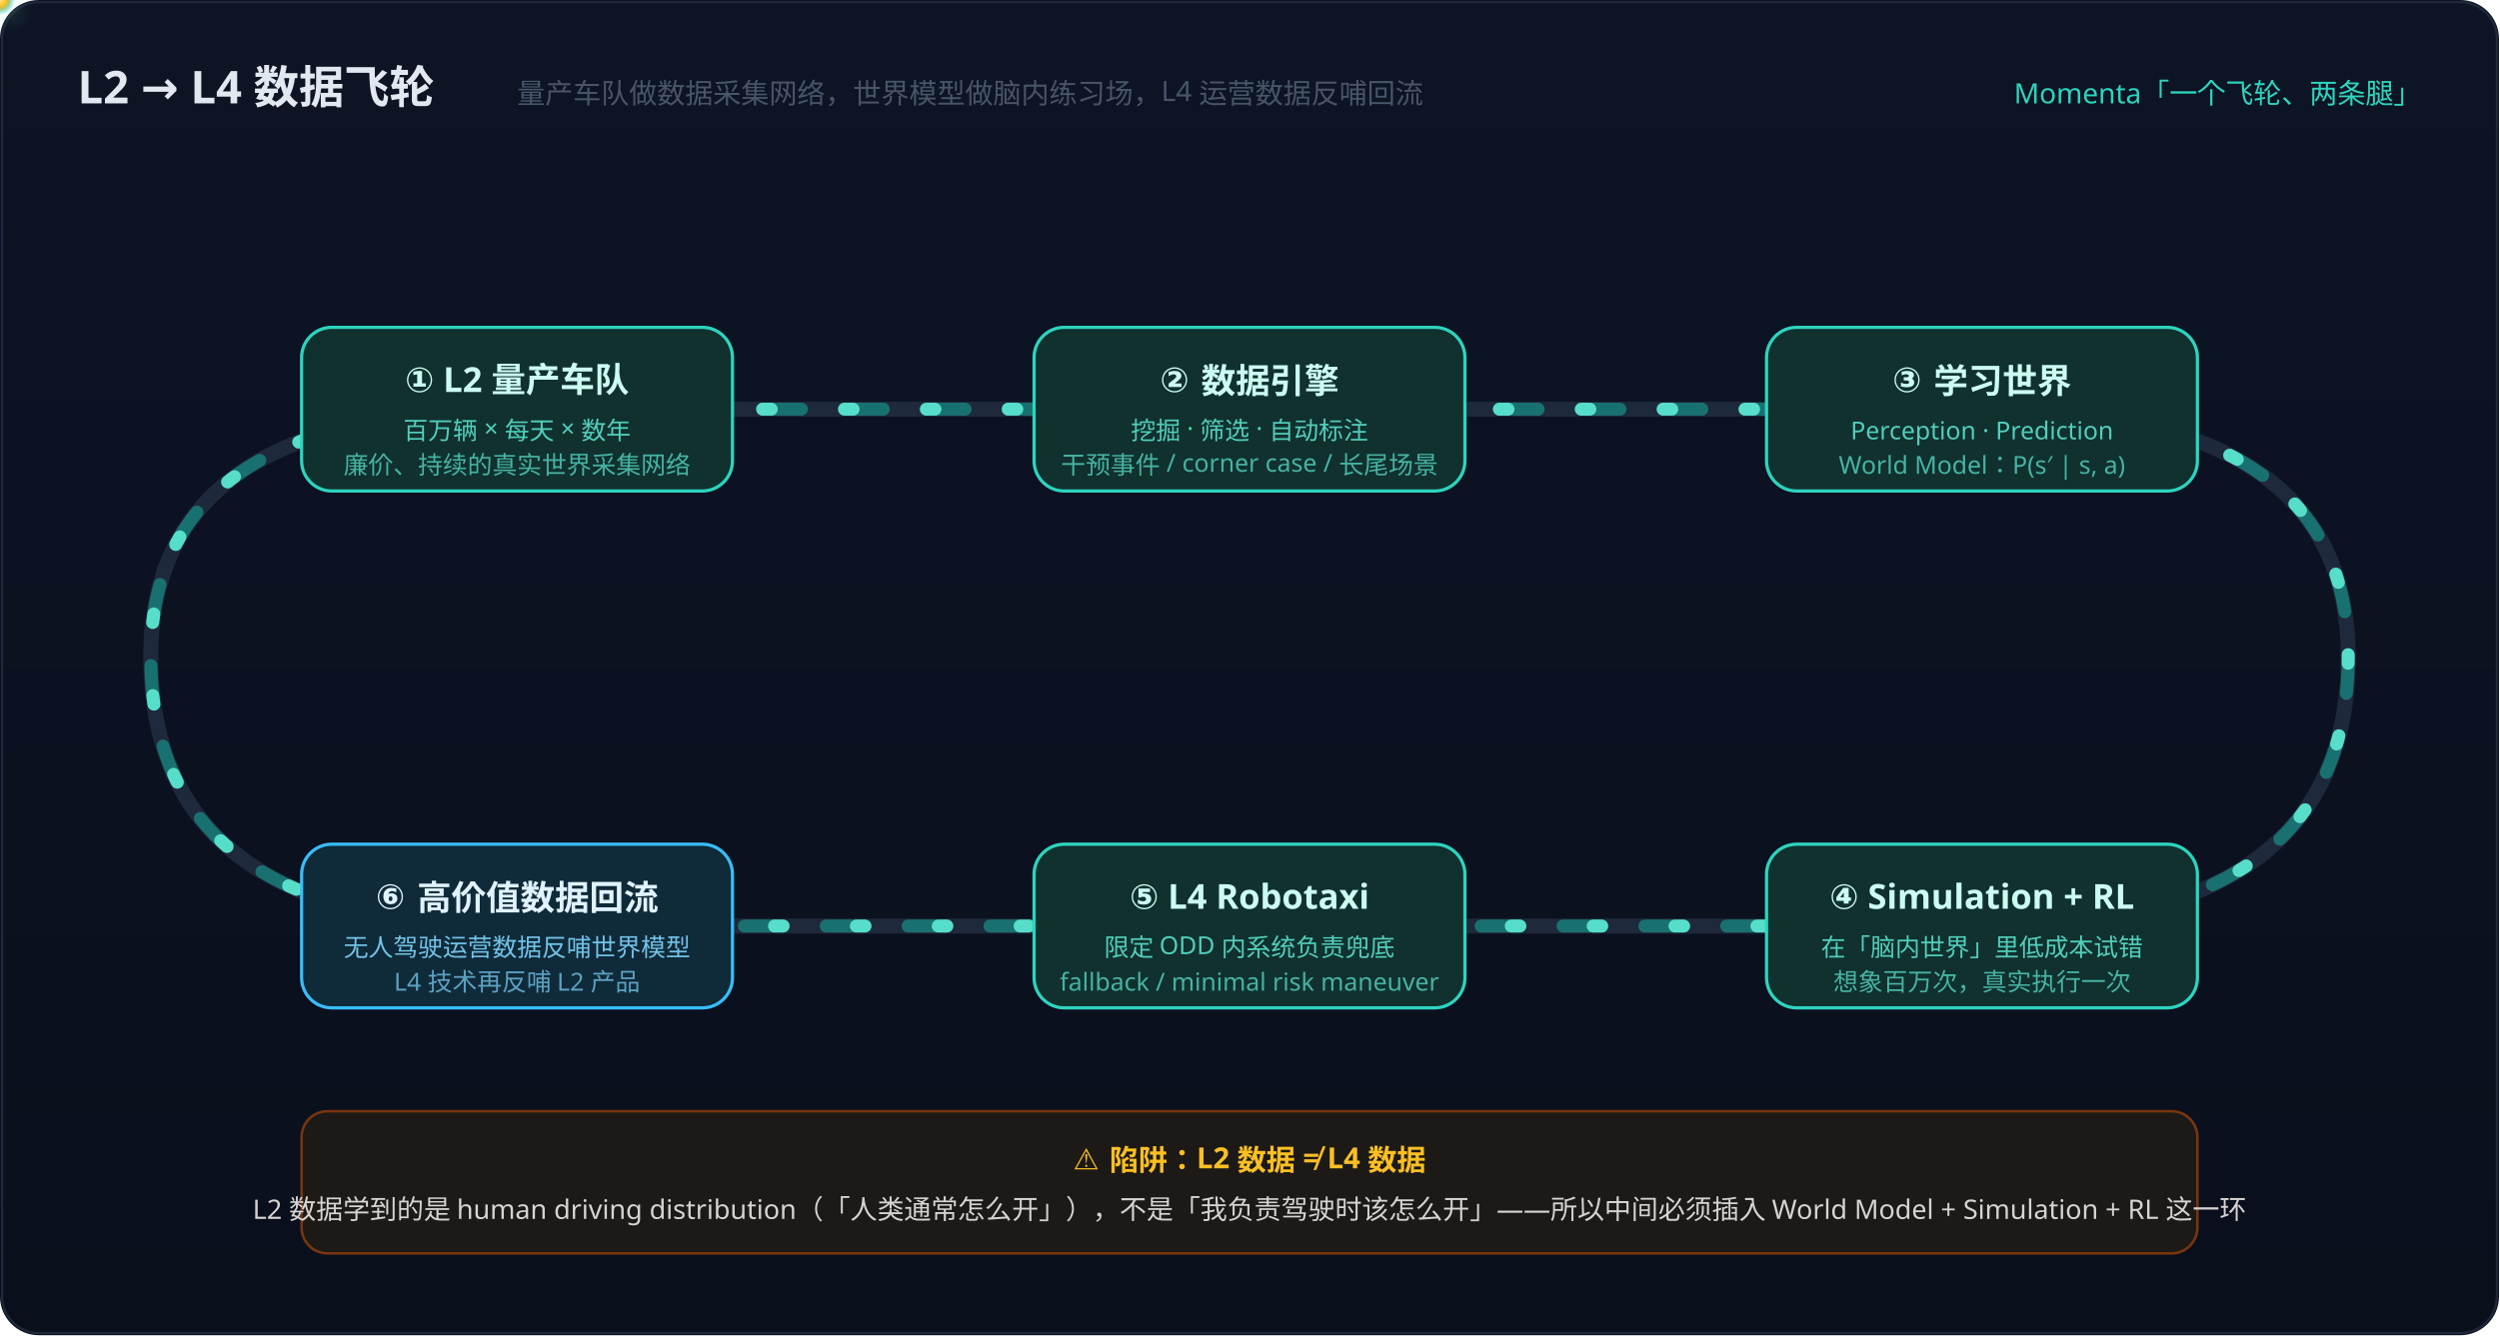
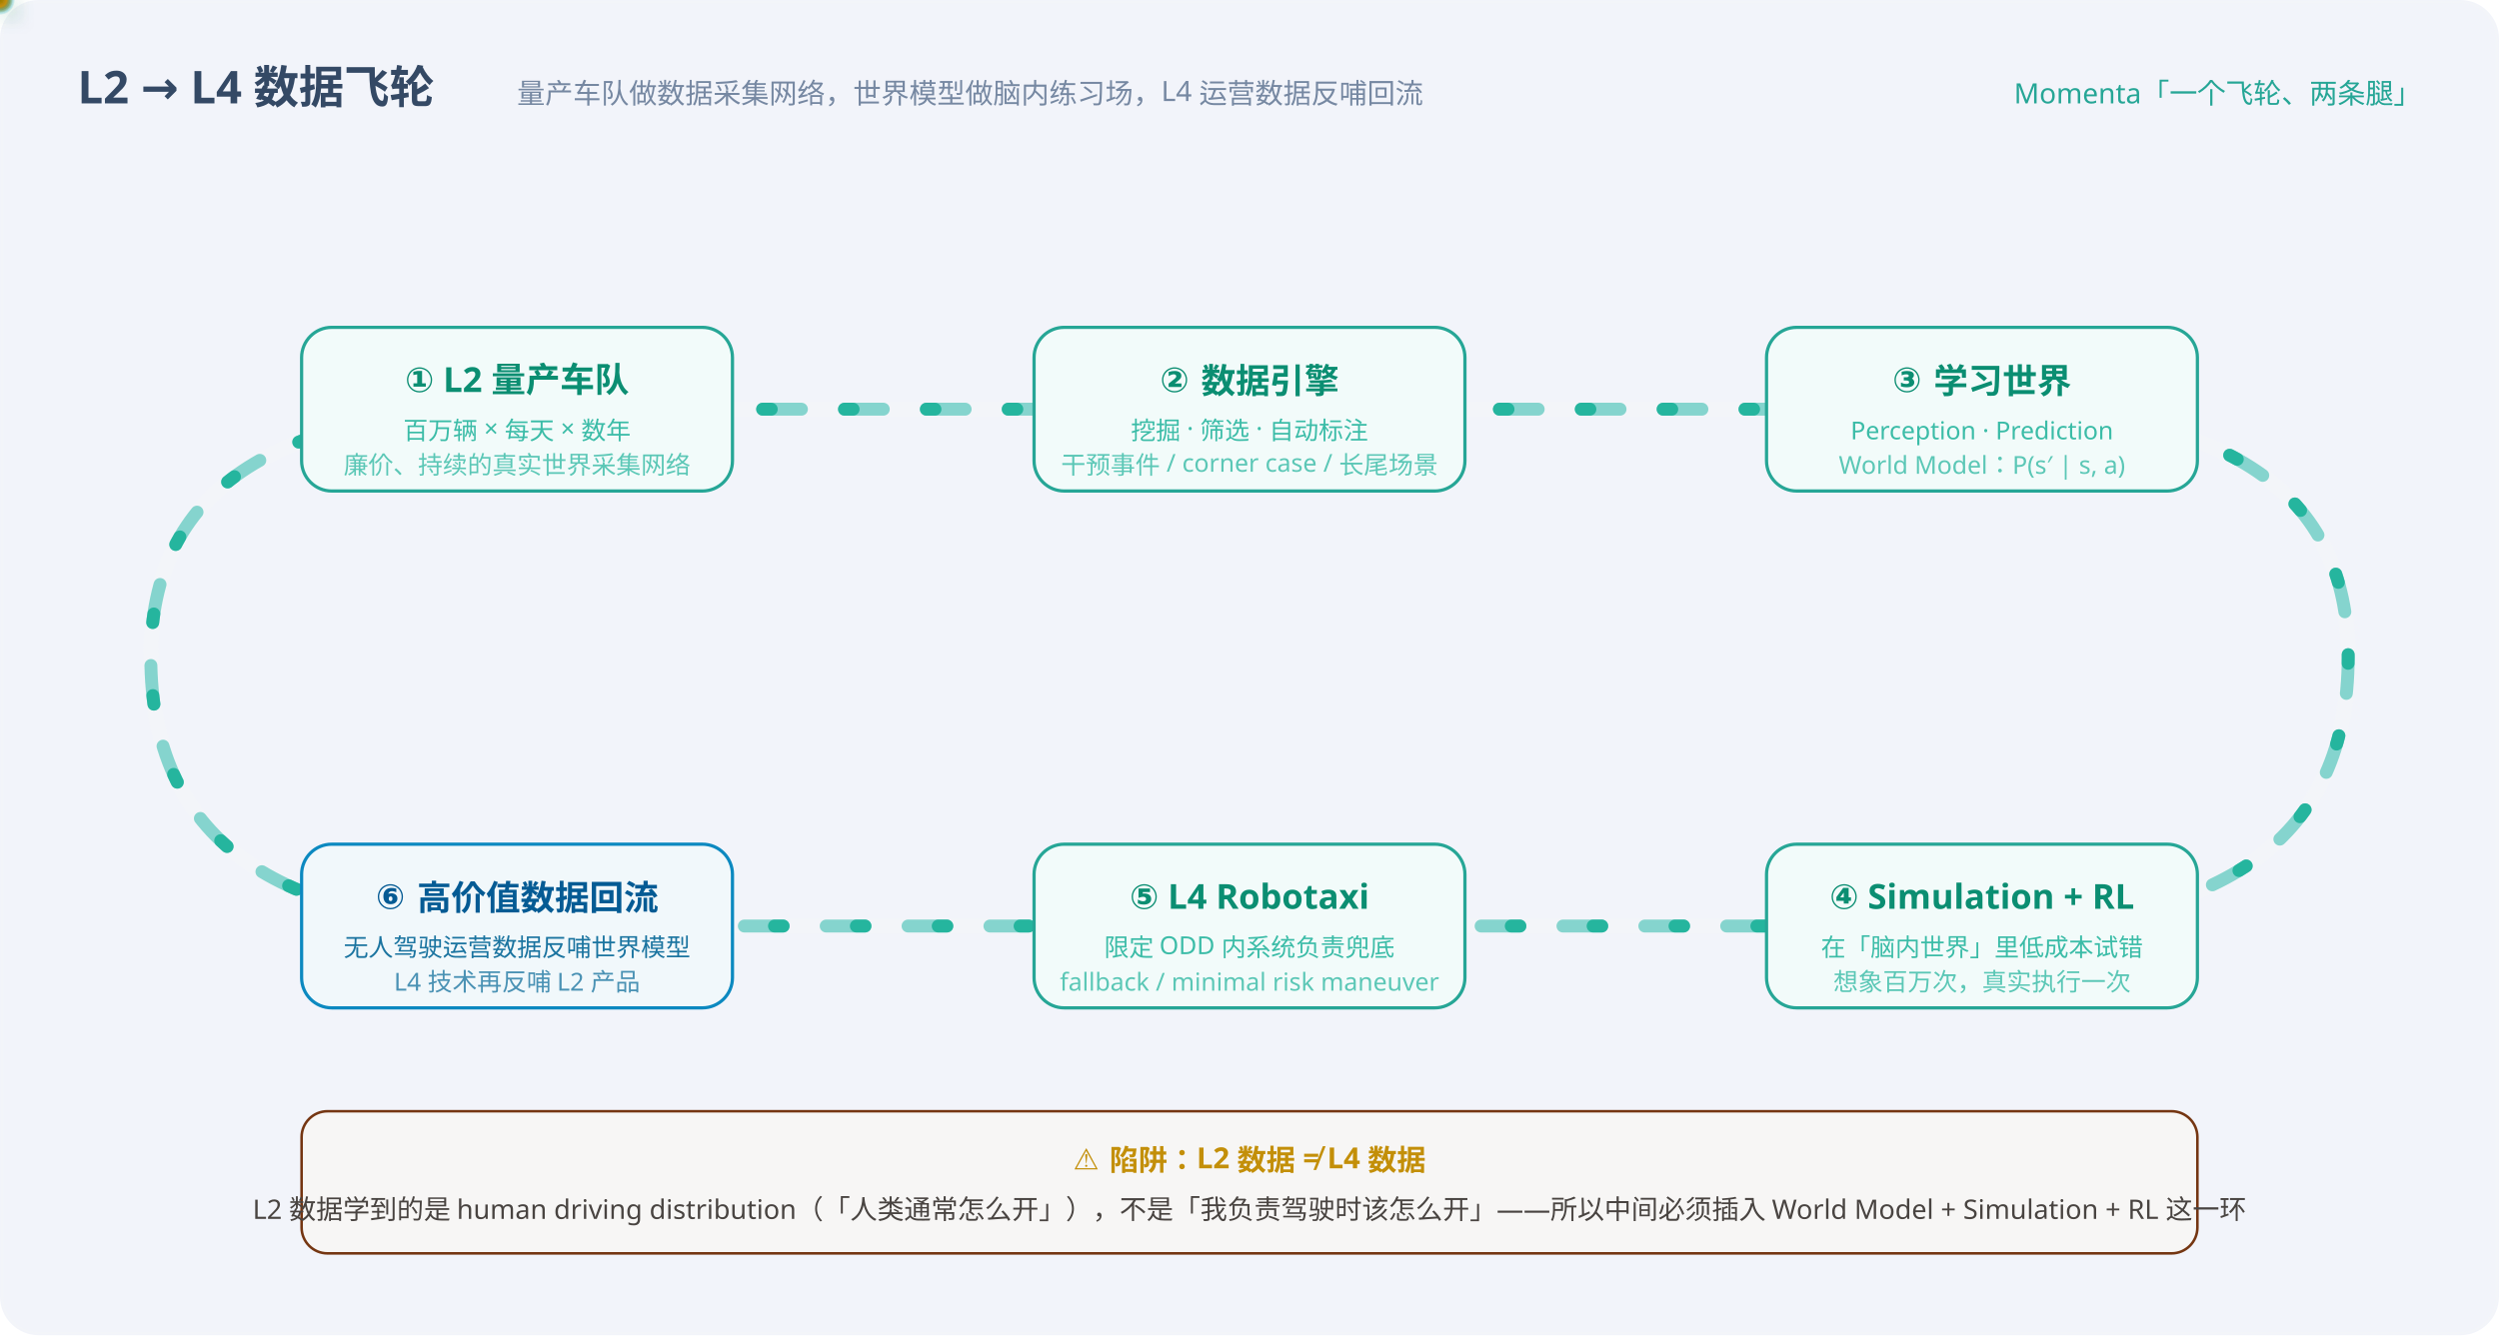
<svg xmlns="http://www.w3.org/2000/svg" width="1160" height="620" viewBox="0 0 1160 620" font-family="PingFang SC, Hiragino Sans GB, Microsoft YaHei, sans-serif">
  <defs>
    <linearGradient id="bg" x1="0" y1="0" x2="0" y2="1">
-       <stop offset="0" stop-color="#0d1424" />
-       <stop offset="1" stop-color="#0a0f1c" />
+       <stop offset="0" stop-color="#f2f4fa" />
+       <stop offset="1" stop-color="#f2f4fa" />
    </linearGradient>
    <filter id="softGlow" x="-60%" y="-60%" width="220%" height="220%">
      <feGaussianBlur stdDeviation="6" result="b" />
      <feMerge>
        <feMergeNode in="b" />
        <feMergeNode in="SourceGraphic" />
      </feMerge>
    </filter>
    <radialGradient id="particle" cx="0.5" cy="0.5" r="0.5">
-       <stop offset="0" stop-color="#a5f3fc" />
-       <stop offset="0.5" stop-color="#22d3ee" />
-       <stop offset="1" stop-color="#22d3ee" stop-opacity="0" />
+       <stop offset="0" stop-color="#058594" />
+       <stop offset="0.5" stop-color="#13a3b9" />
+       <stop offset="1" stop-color="#13a3b9" stop-opacity="0" />
    </radialGradient>
    <radialGradient id="particleAmber" cx="0.5" cy="0.5" r="0.5">
-       <stop offset="0" stop-color="#fde68a" />
-       <stop offset="0.5" stop-color="#fbbf24" />
-       <stop offset="1" stop-color="#fbbf24" stop-opacity="0" />
+       <stop offset="0" stop-color="#967903" />
+       <stop offset="0.5" stop-color="#c38f09" />
+       <stop offset="1" stop-color="#c38f09" stop-opacity="0" />
    </radialGradient>
  </defs>
  <style>
    @keyframes flowDash { to { stroke-dashoffset: -76; } }
    @keyframes shimmer { 0%,100% { opacity: 0.78; } 50% { opacity: 1; } }
    .flow  { stroke-dasharray: 18 20; animation: flowDash 1.6s linear infinite; }
    .flow2 { stroke-dasharray: 4 34;  animation: flowDash 1.6s linear infinite; }
    .node  { animation: shimmer 3.5s ease-in-out infinite; }
  </style>
  <rect width="1160" height="620" rx="18" fill="url(#bg)" />
-   <rect x="1" y="1" width="1158" height="618" rx="17" fill="none" stroke="#1e293b" stroke-width="1" />
-   <text x="36" y="48" font-size="21" font-weight="700" fill="#e2e8f0">L2 → L4 数据飞轮</text>
-   <text x="240" y="48" font-size="13" fill="#475569">量产车队做数据采集网络，世界模型做脑内练习场，L4 运营数据反哺回流</text>
-   <text x="1124" y="48" font-size="13" fill="#2dd4bf" text-anchor="end">Momenta「一个飞轮、两条腿」</text>
-   <path d="M 240 190 H 920 Q 1090 190 1090 305 Q 1090 430 920 430 H 240 Q 70 430 70 305 Q 70 190 240 190 Z" fill="none" stroke="#1e293b" stroke-width="7" stroke-linecap="round" />
-   <path class="flow" d="M 240 190 H 920 Q 1090 190 1090 305 Q 1090 430 920 430 H 240 Q 70 430 70 305 Q 70 190 240 190 Z" fill="none" stroke="#14b8a6" stroke-width="6" stroke-linecap="round" opacity="0.5" />
-   <path class="flow2" d="M 240 190 H 920 Q 1090 190 1090 305 Q 1090 430 920 430 H 240 Q 70 430 70 305 Q 70 190 240 190 Z" fill="none" stroke="#5eead4" stroke-width="6" stroke-linecap="round" opacity="0.9" />
+   <rect x="1" y="1" width="1158" height="618" rx="17" fill="none" stroke="#f3f5f9" stroke-width="1" />
+   <text x="36" y="48" font-size="21" font-weight="700" fill="#344965">L2 → L4 数据飞轮</text>
+   <text x="240" y="48" font-size="13" fill="#7688a2">量产车队做数据采集网络，世界模型做脑内练习场，L4 运营数据反哺回流</text>
+   <text x="1124" y="48" font-size="13" fill="#26a696" text-anchor="end">Momenta「一个飞轮、两条腿」</text>
+   <path d="M 240 190 H 920 Q 1090 190 1090 305 Q 1090 430 920 430 H 240 Q 70 430 70 305 Q 70 190 240 190 Z" fill="none" stroke="#f3f5f9" stroke-width="7" stroke-linecap="round" />
+   <path class="flow" d="M 240 190 H 920 Q 1090 190 1090 305 Q 1090 430 920 430 H 240 Q 70 430 70 305 Q 70 190 240 190 Z" fill="none" stroke="#18b4a3" stroke-width="6" stroke-linecap="round" opacity="0.5" />
+   <path class="flow2" d="M 240 190 H 920 Q 1090 190 1090 305 Q 1090 430 920 430 H 240 Q 70 430 70 305 Q 70 190 240 190 Z" fill="none" stroke="#1bb199" stroke-width="6" stroke-linecap="round" opacity="0.9" />
  <circle r="7" fill="url(#particle)" filter="url(#softGlow)">
    <animateMotion dur="9s" repeatCount="indefinite" path="M 240 190 H 920 Q 1090 190 1090 305 Q 1090 430 920 430 H 240 Q 70 430 70 305 Q 70 190 240 190 Z" />
  </circle>
  <circle r="5" fill="url(#particle)" filter="url(#softGlow)">
    <animateMotion dur="9s" begin="3s" repeatCount="indefinite" path="M 240 190 H 920 Q 1090 190 1090 305 Q 1090 430 920 430 H 240 Q 70 430 70 305 Q 70 190 240 190 Z" />
  </circle>
  <circle r="6" fill="url(#particleAmber)" filter="url(#softGlow)">
    <animateMotion dur="9s" begin="6s" repeatCount="indefinite" path="M 240 190 H 920 Q 1090 190 1090 305 Q 1090 430 920 430 H 240 Q 70 430 70 305 Q 70 190 240 190 Z" />
  </circle>
  <g class="node">
-     <rect x="140" y="152" width="200" height="76" rx="14" fill="#10312e" stroke="#2dd4bf" stroke-width="1.5" />
-     <text x="240" y="182" font-size="16" font-weight="600" fill="#ccfbf1" text-anchor="middle">① L2 量产车队</text>
-     <text x="240" y="204" font-size="11.5" fill="#5eead4" opacity="0.85" text-anchor="middle">百万辆 × 每天 × 数年</text>
-     <text x="240" y="220" font-size="11.5" fill="#5eead4" opacity="0.7" text-anchor="middle">廉价、持续的真实世界采集网络</text>
+     <rect x="140" y="152" width="200" height="76" rx="14" fill="#f2fbfa" stroke="#26a696" stroke-width="1.5" />
+     <text x="240" y="182" font-size="16" font-weight="600" fill="#0b8e72" text-anchor="middle">① L2 量产车队</text>
+     <text x="240" y="204" font-size="11.5" fill="#1bb199" opacity="0.85" text-anchor="middle">百万辆 × 每天 × 数年</text>
+     <text x="240" y="220" font-size="11.5" fill="#1bb199" opacity="0.7" text-anchor="middle">廉价、持续的真实世界采集网络</text>
  </g>
  <g class="node">
-     <rect x="480" y="152" width="200" height="76" rx="14" fill="#10312e" stroke="#2dd4bf" stroke-width="1.5" />
-     <text x="580" y="182" font-size="16" font-weight="600" fill="#ccfbf1" text-anchor="middle">② 数据引擎</text>
-     <text x="580" y="204" font-size="11.5" fill="#5eead4" opacity="0.85" text-anchor="middle">挖掘 · 筛选 · 自动标注</text>
-     <text x="580" y="220" font-size="11.5" fill="#5eead4" opacity="0.7" text-anchor="middle">干预事件 / corner case / 长尾场景</text>
+     <rect x="480" y="152" width="200" height="76" rx="14" fill="#f2fbfa" stroke="#26a696" stroke-width="1.5" />
+     <text x="580" y="182" font-size="16" font-weight="600" fill="#0b8e72" text-anchor="middle">② 数据引擎</text>
+     <text x="580" y="204" font-size="11.5" fill="#1bb199" opacity="0.85" text-anchor="middle">挖掘 · 筛选 · 自动标注</text>
+     <text x="580" y="220" font-size="11.5" fill="#1bb199" opacity="0.7" text-anchor="middle">干预事件 / corner case / 长尾场景</text>
  </g>
  <g class="node">
-     <rect x="820" y="152" width="200" height="76" rx="14" fill="#10312e" stroke="#2dd4bf" stroke-width="1.5" />
-     <text x="920" y="182" font-size="16" font-weight="600" fill="#ccfbf1" text-anchor="middle">③ 学习世界</text>
-     <text x="920" y="204" font-size="11.5" fill="#5eead4" opacity="0.85" text-anchor="middle">Perception · Prediction</text>
-     <text x="920" y="220" font-size="11.5" fill="#5eead4" opacity="0.7" text-anchor="middle">World Model：P(s′ | s, a)</text>
+     <rect x="820" y="152" width="200" height="76" rx="14" fill="#f2fbfa" stroke="#26a696" stroke-width="1.5" />
+     <text x="920" y="182" font-size="16" font-weight="600" fill="#0b8e72" text-anchor="middle">③ 学习世界</text>
+     <text x="920" y="204" font-size="11.5" fill="#1bb199" opacity="0.85" text-anchor="middle">Perception · Prediction</text>
+     <text x="920" y="220" font-size="11.5" fill="#1bb199" opacity="0.7" text-anchor="middle">World Model：P(s′ | s, a)</text>
  </g>
  <g class="node">
-     <rect x="820" y="392" width="200" height="76" rx="14" fill="#10312e" stroke="#2dd4bf" stroke-width="1.5" />
-     <text x="920" y="422" font-size="16" font-weight="600" fill="#ccfbf1" text-anchor="middle">④ Simulation + RL</text>
-     <text x="920" y="444" font-size="11.5" fill="#5eead4" opacity="0.85" text-anchor="middle">在「脑内世界」里低成本试错</text>
-     <text x="920" y="460" font-size="11.5" fill="#5eead4" opacity="0.7" text-anchor="middle">想象百万次，真实执行一次</text>
+     <rect x="820" y="392" width="200" height="76" rx="14" fill="#f2fbfa" stroke="#26a696" stroke-width="1.5" />
+     <text x="920" y="422" font-size="16" font-weight="600" fill="#0b8e72" text-anchor="middle">④ Simulation + RL</text>
+     <text x="920" y="444" font-size="11.5" fill="#1bb199" opacity="0.85" text-anchor="middle">在「脑内世界」里低成本试错</text>
+     <text x="920" y="460" font-size="11.5" fill="#1bb199" opacity="0.7" text-anchor="middle">想象百万次，真实执行一次</text>
  </g>
  <g class="node">
-     <rect x="480" y="392" width="200" height="76" rx="14" fill="#10312e" stroke="#2dd4bf" stroke-width="1.5" />
-     <text x="580" y="422" font-size="16" font-weight="600" fill="#ccfbf1" text-anchor="middle">⑤ L4 Robotaxi</text>
-     <text x="580" y="444" font-size="11.5" fill="#5eead4" opacity="0.85" text-anchor="middle">限定 ODD 内系统负责兜底</text>
-     <text x="580" y="460" font-size="11.5" fill="#5eead4" opacity="0.7" text-anchor="middle">fallback / minimal risk maneuver</text>
+     <rect x="480" y="392" width="200" height="76" rx="14" fill="#f2fbfa" stroke="#26a696" stroke-width="1.5" />
+     <text x="580" y="422" font-size="16" font-weight="600" fill="#0b8e72" text-anchor="middle">⑤ L4 Robotaxi</text>
+     <text x="580" y="444" font-size="11.5" fill="#1bb199" opacity="0.85" text-anchor="middle">限定 ODD 内系统负责兜底</text>
+     <text x="580" y="460" font-size="11.5" fill="#1bb199" opacity="0.7" text-anchor="middle">fallback / minimal risk maneuver</text>
  </g>
  <g class="node">
-     <rect x="140" y="392" width="200" height="76" rx="14" fill="#0f2a38" stroke="#38bdf8" stroke-width="1.5" />
-     <text x="240" y="422" font-size="16" font-weight="600" fill="#e0f2fe" text-anchor="middle">⑥ 高价值数据回流</text>
-     <text x="240" y="444" font-size="11.5" fill="#7dd3fc" opacity="0.9" text-anchor="middle">无人驾驶运营数据反哺世界模型</text>
-     <text x="240" y="460" font-size="11.5" fill="#7dd3fc" opacity="0.7" text-anchor="middle">L4 技术再反哺 L2 产品</text>
+     <rect x="140" y="392" width="200" height="76" rx="14" fill="#f1f8fb" stroke="#0c89c0" stroke-width="1.5" />
+     <text x="240" y="422" font-size="16" font-weight="600" fill="#055b94" text-anchor="middle">⑥ 高价值数据回流</text>
+     <text x="240" y="444" font-size="11.5" fill="#036696" opacity="0.9" text-anchor="middle">无人驾驶运营数据反哺世界模型</text>
+     <text x="240" y="460" font-size="11.5" fill="#036696" opacity="0.7" text-anchor="middle">L4 技术再反哺 L2 产品</text>
  </g>
-   <rect x="140" y="516" width="880" height="66" rx="12" fill="#1c1917" stroke="#78350f" stroke-width="1.2" />
-   <text x="580" y="543" font-size="13.5" font-weight="600" fill="#fbbf24" text-anchor="middle">⚠ 陷阱：L2 数据 ≠ L4 数据</text>
-   <text x="580" y="566" font-size="12.5" fill="#d6d3d1" text-anchor="middle">L2 数据学到的是 human driving distribution（「人类通常怎么开」），不是「我负责驾驶时该怎么开」——所以中间必须插入 World Model + Simulation + RL 这一环</text>
+   <rect x="140" y="516" width="880" height="66" rx="12" fill="#f7f6f5" stroke="#753612" stroke-width="1.2" />
+   <text x="580" y="543" font-size="13.5" font-weight="600" fill="#c38f09" text-anchor="middle">⚠ 陷阱：L2 数据 ≠ L4 数据</text>
+   <text x="580" y="566" font-size="12.5" fill="#494441" text-anchor="middle">L2 数据学到的是 human driving distribution（「人类通常怎么开」），不是「我负责驾驶时该怎么开」——所以中间必须插入 World Model + Simulation + RL 这一环</text>
</svg>
